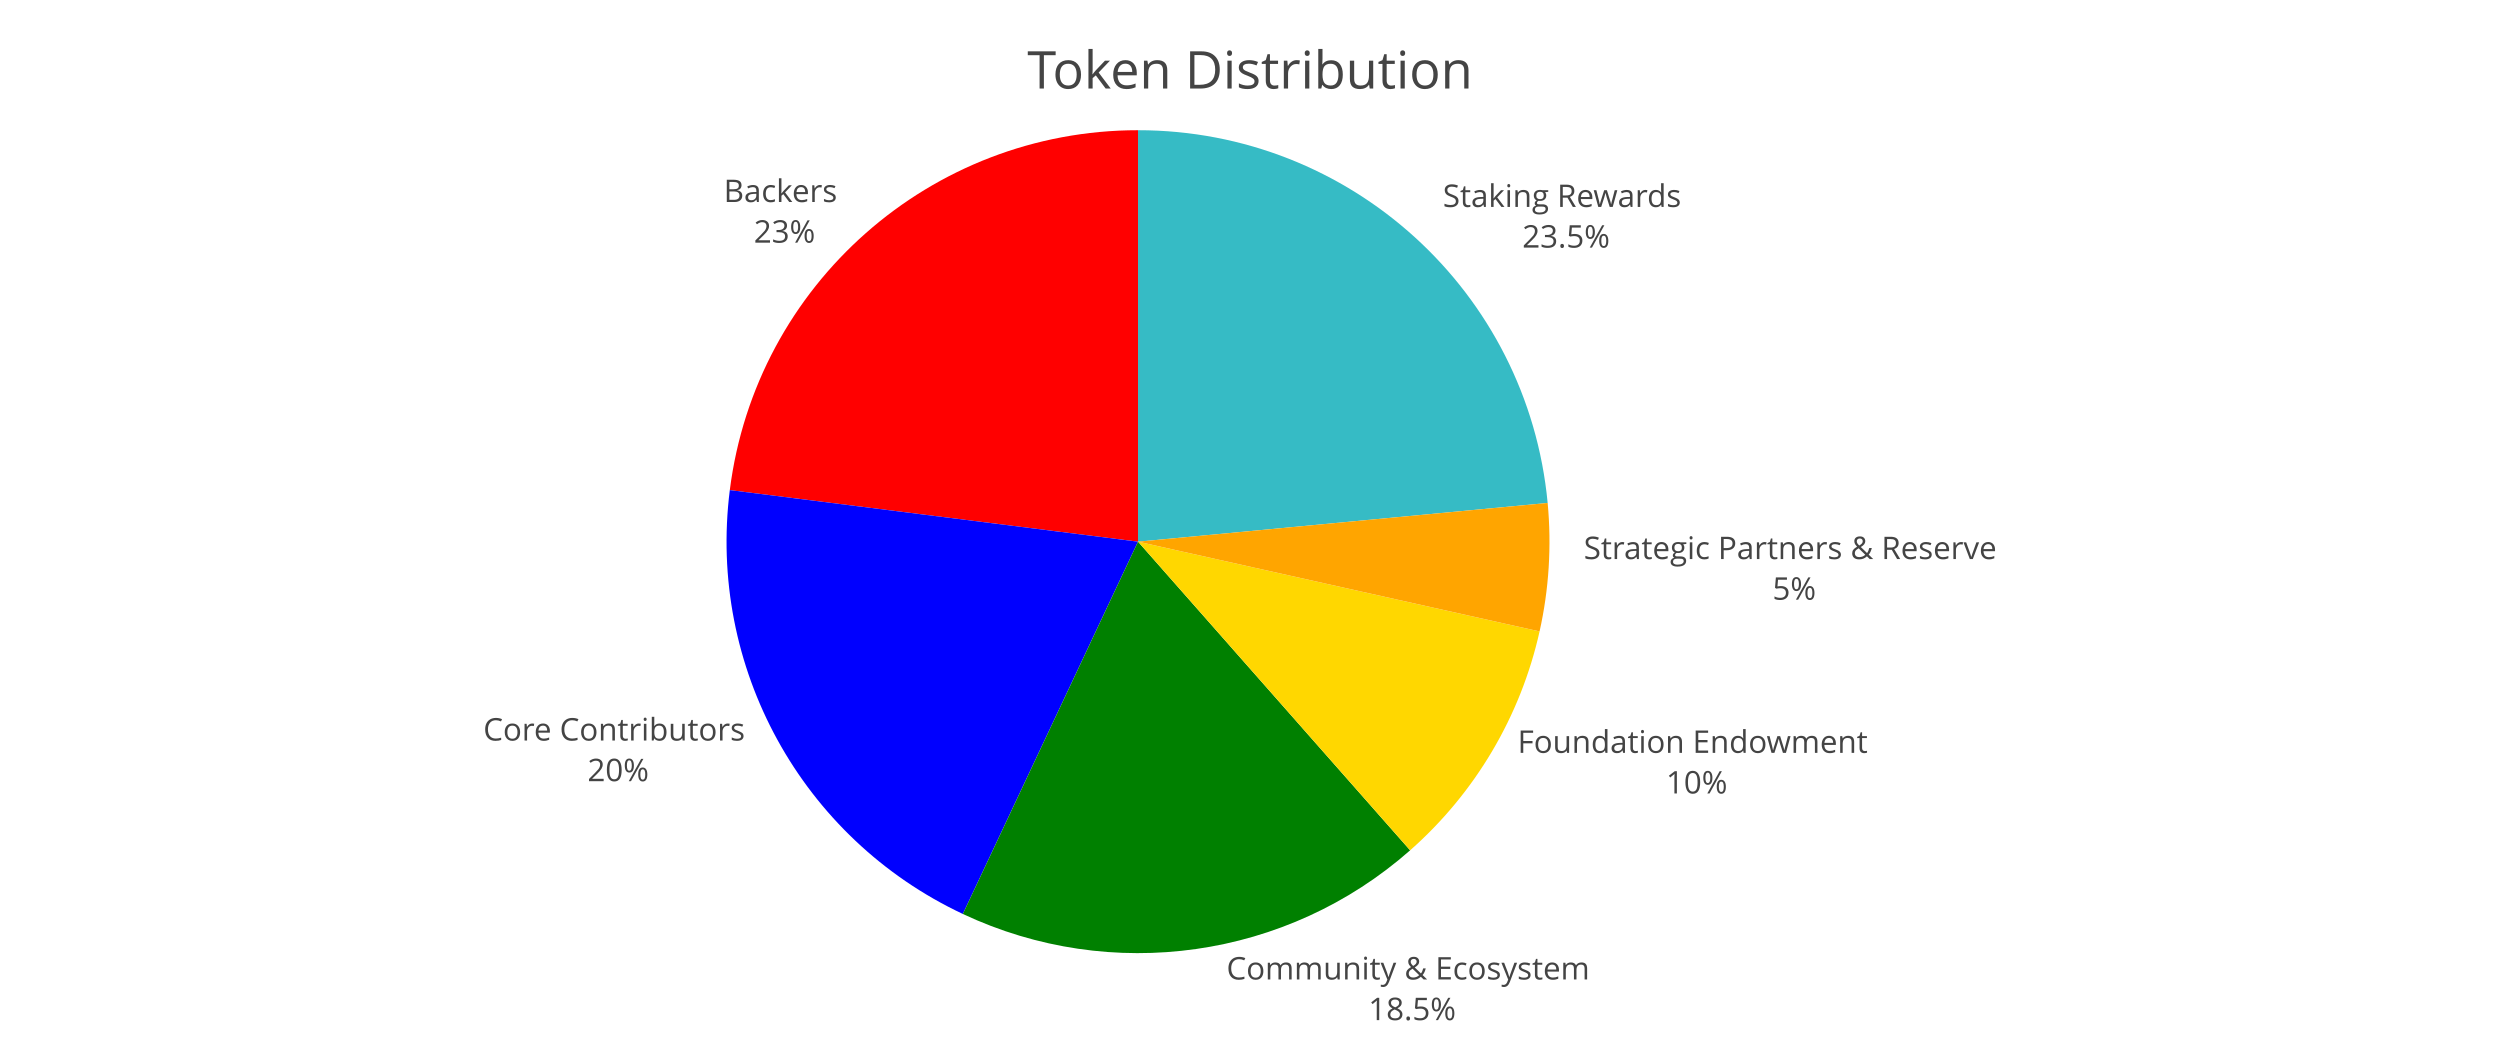
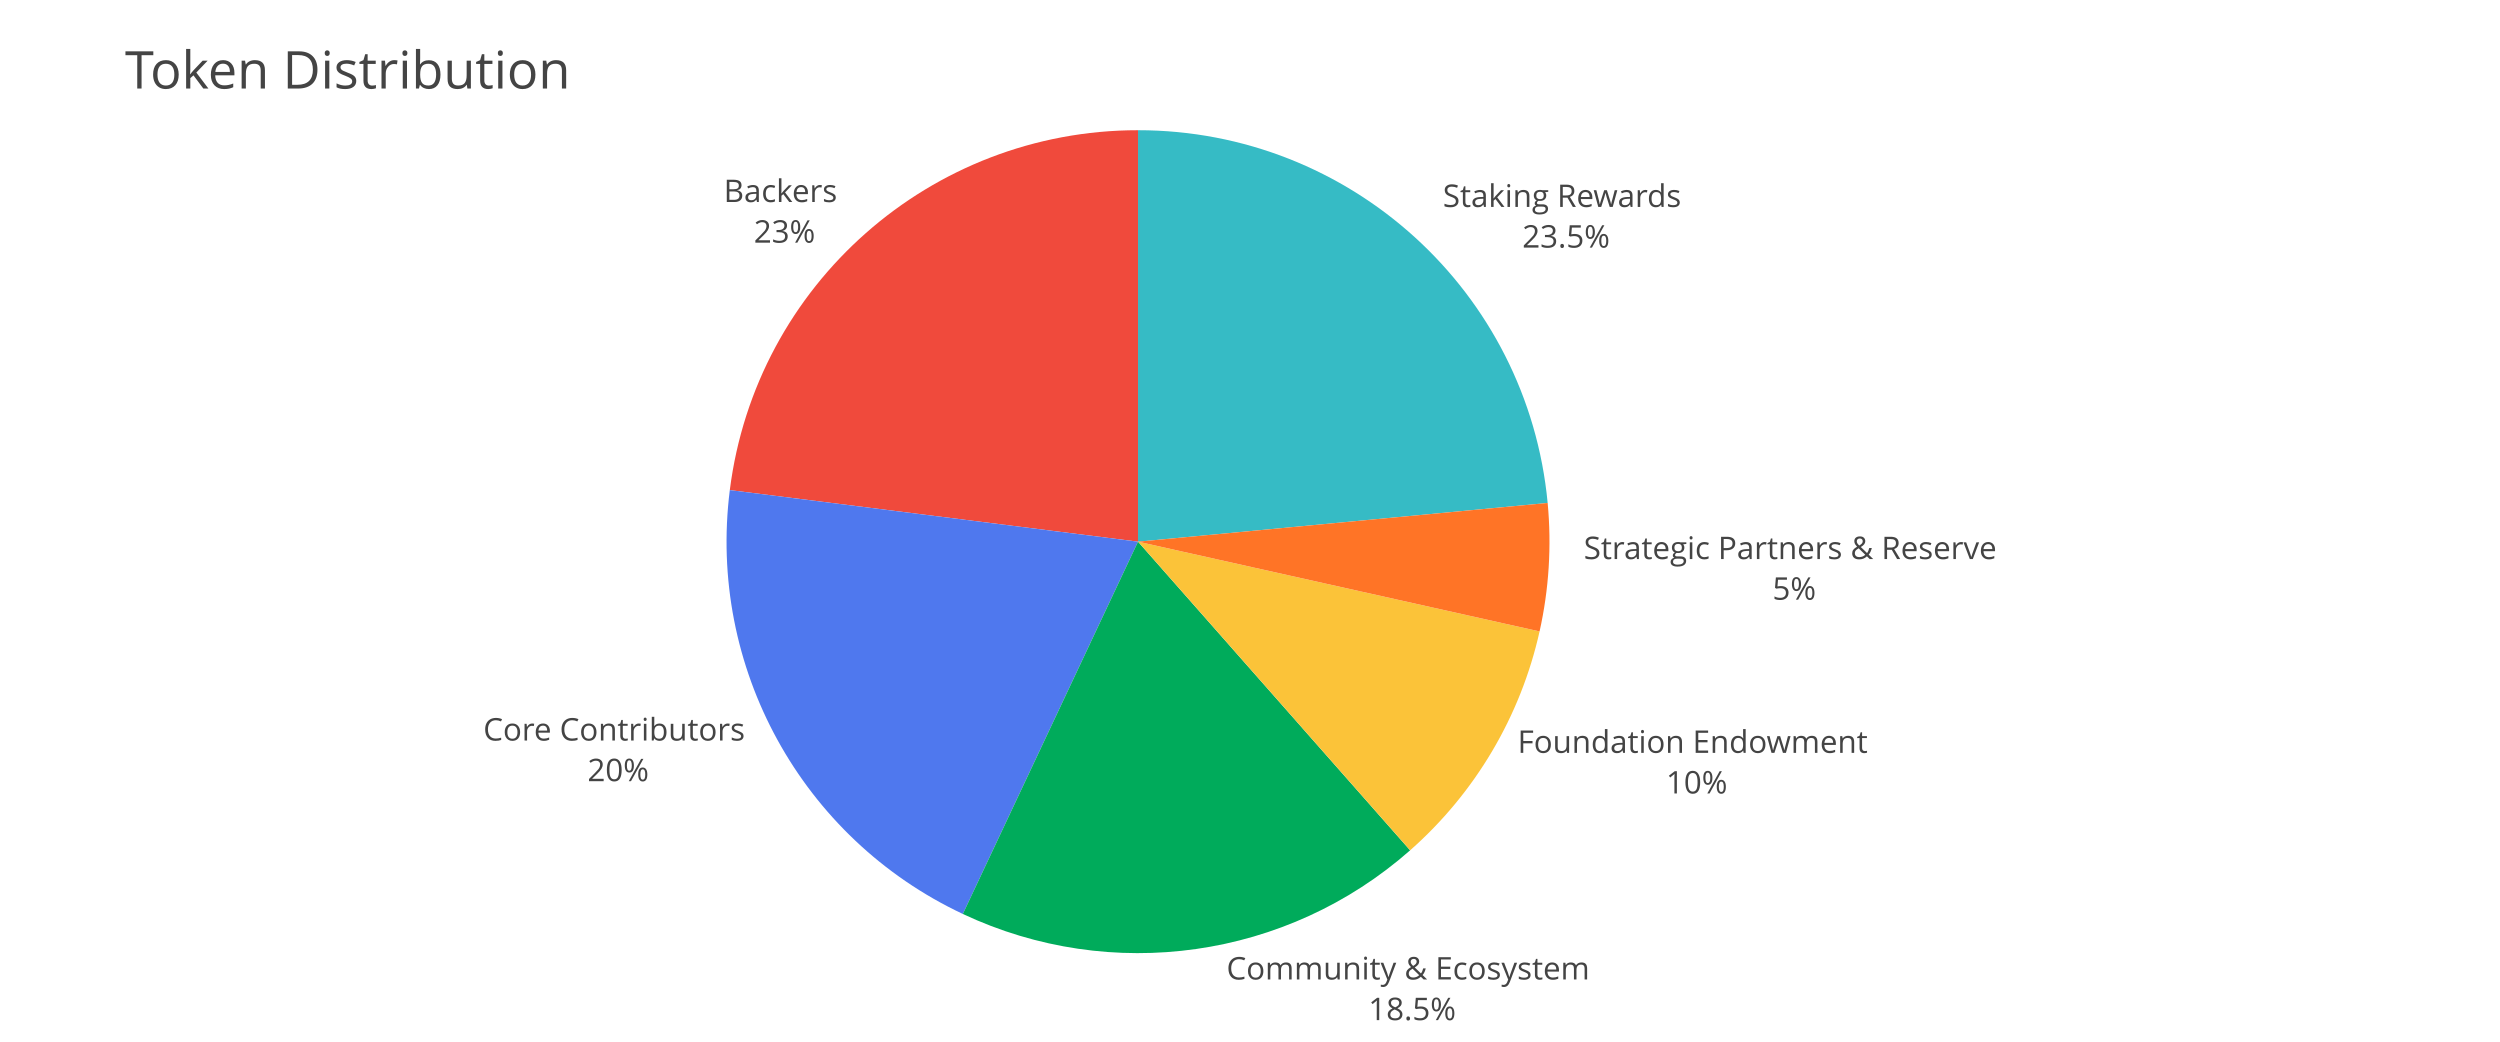
<svg xmlns="http://www.w3.org/2000/svg" class="main-svg" width="960" height="400" style="" viewBox="0 0 960 400">
  <rect x="0" y="0" width="960" height="400" style="fill: rgb(255, 255, 255); fill-opacity: 1;" />
-   <defs id="defs-ad62f5">
+   <defs id="defs-1054bd">
    <g class="clips" />
    <g class="gradients" />
    <g class="patterns" />
  </defs>
  <g class="bglayer" />
  <g class="layer-below">
    <g class="imagelayer" />
    <g class="shapelayer" />
  </g>
  <g class="cartesianlayer" />
  <g class="polarlayer" />
  <g class="smithlayer" />
  <g class="ternarylayer" />
  <g class="geolayer" />
  <g class="funnelarealayer" />
  <g class="pielayer">
    <g class="trace" stroke-linejoin="round" style="opacity: 1;">
      <g class="slice">
        <path class="surface" d="M437,208l0,-158a158,158 0 0 1 157.299,143.131Z" style="pointer-events: all; stroke-width: 0; fill: rgb(54, 187, 197); fill-opacity: 1; stroke: rgb(68, 68, 68); stroke-opacity: 1;" />
        <g class="slicetext">
          <text data-notex="1" class="slicetext" transform="translate(601.3765,79.46866)" text-anchor="middle" x="0" y="0" style="font-family: 'Open Sans', verdana, arial, sans-serif; font-size: 12px; fill: rgb(68, 68, 68); fill-opacity: 1; white-space: pre;">
            <tspan class="line" dy="0em" x="0" y="0">Staking Rewards</tspan>
            <tspan class="line" dy="1.3em" x="0" y="0">23.5%</tspan>
          </text>
        </g>
      </g>
      <g class="slice">
-         <path class="surface" d="M437,208l-156.754,-19.803a158,158 0 0 1 156.754,-138.197Z" style="pointer-events: all; stroke-width: 0; fill: rgb(255, 0, 0); fill-opacity: 1; stroke: rgb(68, 68, 68); stroke-opacity: 1;" />
+         <path class="surface" d="M437,208l-156.754,-19.803a158,158 0 0 1 156.754,-138.197Z" style="pointer-events: all; stroke-width: 0; fill: rgb(240, 74, 60); fill-opacity: 1; stroke: rgb(68, 68, 68); stroke-opacity: 1;" />
        <g class="slicetext">
          <text data-notex="1" class="slicetext" transform="translate(301.2613,77.57396)" text-anchor="middle" x="0" y="0" style="font-family: 'Open Sans', verdana, arial, sans-serif; font-size: 12px; fill: rgb(68, 68, 68); fill-opacity: 1; white-space: pre;">
            <tspan class="line" dy="0em" x="0" y="0">Backers</tspan>
            <tspan class="line" dy="1.3em" x="0" y="0">23%</tspan>
          </text>
        </g>
      </g>
      <g class="slice">
-         <path class="surface" d="M437,208l-67.273,142.963a158,158 0 0 1 -89.481,-162.765Z" style="pointer-events: all; stroke-width: 0; fill: rgb(0, 0, 255); fill-opacity: 1; stroke: rgb(68, 68, 68); stroke-opacity: 1;" />
+         <path class="surface" d="M437,208l-67.273,142.963a158,158 0 0 1 -89.481,-162.765Z" style="pointer-events: all; stroke-width: 0; fill: rgb(79, 120, 238); fill-opacity: 1; stroke: rgb(68, 68, 68); stroke-opacity: 1;" />
        <g class="slicetext">
          <text data-notex="1" class="slicetext" transform="translate(237.3858,284.3682)" text-anchor="middle" x="0" y="0" style="font-family: 'Open Sans', verdana, arial, sans-serif; font-size: 12px; fill: rgb(68, 68, 68); fill-opacity: 1; white-space: pre;">
            <tspan class="line" dy="0em" x="0" y="0">Core Contributors</tspan>
            <tspan class="line" dy="1.3em" x="0" y="0">20%</tspan>
          </text>
        </g>
      </g>
      <g class="slice">
-         <path class="surface" d="M437,208l104.487,118.518a158,158 0 0 1 -171.76,24.445Z" style="pointer-events: all; stroke-width: 0; fill: rgb(0, 128, 0); fill-opacity: 1; stroke: rgb(68, 68, 68); stroke-opacity: 1;" />
+         <path class="surface" d="M437,208l104.487,118.518a158,158 0 0 1 -171.76,24.445Z" style="pointer-events: all; stroke-width: 0; fill: rgb(0, 171, 91); fill-opacity: 1; stroke: rgb(68, 68, 68); stroke-opacity: 1;" />
        <g class="slicetext">
          <text data-notex="1" class="slicetext" transform="translate(542.2639,376.12)" text-anchor="middle" x="0" y="0" style="font-family: 'Open Sans', verdana, arial, sans-serif; font-size: 12px; fill: rgb(68, 68, 68); fill-opacity: 1; white-space: pre;">
            <tspan class="line" dy="0em" x="0" y="0">Community &amp; Ecosystem</tspan>
            <tspan class="line" dy="1.3em" x="0" y="0">18.5%</tspan>
          </text>
        </g>
      </g>
      <g class="slice">
-         <path class="surface" d="M437,208l154.195,34.467a158,158 0 0 1 -49.708,84.051Z" style="pointer-events: all; stroke-width: 0; fill: rgb(255, 215, 0); fill-opacity: 1; stroke: rgb(68, 68, 68); stroke-opacity: 1;" />
+         <path class="surface" d="M437,208l154.195,34.467a158,158 0 0 1 -49.708,84.051Z" style="pointer-events: all; stroke-width: 0; fill: rgb(251, 195, 57); fill-opacity: 1; stroke: rgb(68, 68, 68); stroke-opacity: 1;" />
        <g class="slicetext">
          <text data-notex="1" class="slicetext" transform="translate(651.5378,289.0933)" text-anchor="middle" x="0" y="0" style="font-family: 'Open Sans', verdana, arial, sans-serif; font-size: 12px; fill: rgb(68, 68, 68); fill-opacity: 1; white-space: pre;">
            <tspan class="line" dy="0em" x="0" y="0">Foundation Endowment</tspan>
            <tspan class="line" dy="1.3em" x="0" y="0">10%</tspan>
          </text>
        </g>
      </g>
      <g class="slice">
-         <path class="surface" d="M437,208l157.299,-14.869a158,158 0 0 1 -3.104,49.336Z" style="pointer-events: all; stroke-width: 0; fill: rgb(255, 165, 0); fill-opacity: 1; stroke: rgb(68, 68, 68); stroke-opacity: 1;" />
+         <path class="surface" d="M437,208l157.299,-14.869a158,158 0 0 1 -3.104,49.336Z" style="pointer-events: all; stroke-width: 0; fill: rgb(255, 116, 38); fill-opacity: 1; stroke: rgb(68, 68, 68); stroke-opacity: 1;" />
        <g class="slicetext">
          <text data-notex="1" class="slicetext" transform="translate(688.9944,214.6814)" text-anchor="middle" x="0" y="0" style="font-family: 'Open Sans', verdana, arial, sans-serif; font-size: 12px; fill: rgb(68, 68, 68); fill-opacity: 1; white-space: pre;">
            <tspan class="line" dy="0em" x="0" y="0">Strategic Partners &amp; Reserve</tspan>
            <tspan class="line" dy="1.3em" x="0" y="0">5%</tspan>
          </text>
        </g>
      </g>
    </g>
  </g>
  <g class="iciclelayer" />
  <g class="treemaplayer" />
  <g class="sunburstlayer" />
  <g class="glimages" />
-   <defs id="topdefs-ad62f5">
+   <defs id="topdefs-1054bd">
    <g class="clips" />
  </defs>
  <g class="layer-above">
    <g class="imagelayer" />
    <g class="shapelayer" />
  </g>
  <g class="infolayer">
    <g class="g-gtitle">
-       <text class="gtitle" x="480" y="20" text-anchor="middle" dy="0.7em" style="font-family: 'Open Sans', verdana, arial, sans-serif; font-size: 20px; fill: rgb(68, 68, 68); opacity: 1; font-weight: normal; white-space: pre;">Token Distribution</text>
+       <text class="gtitle" x="48" y="20" text-anchor="start" dy="0.7em" style="font-family: 'Open Sans', verdana, arial, sans-serif; font-size: 20px; fill: rgb(68, 68, 68); opacity: 1; font-weight: normal; white-space: pre;">Token Distribution</text>
    </g>
  </g>
</svg>
